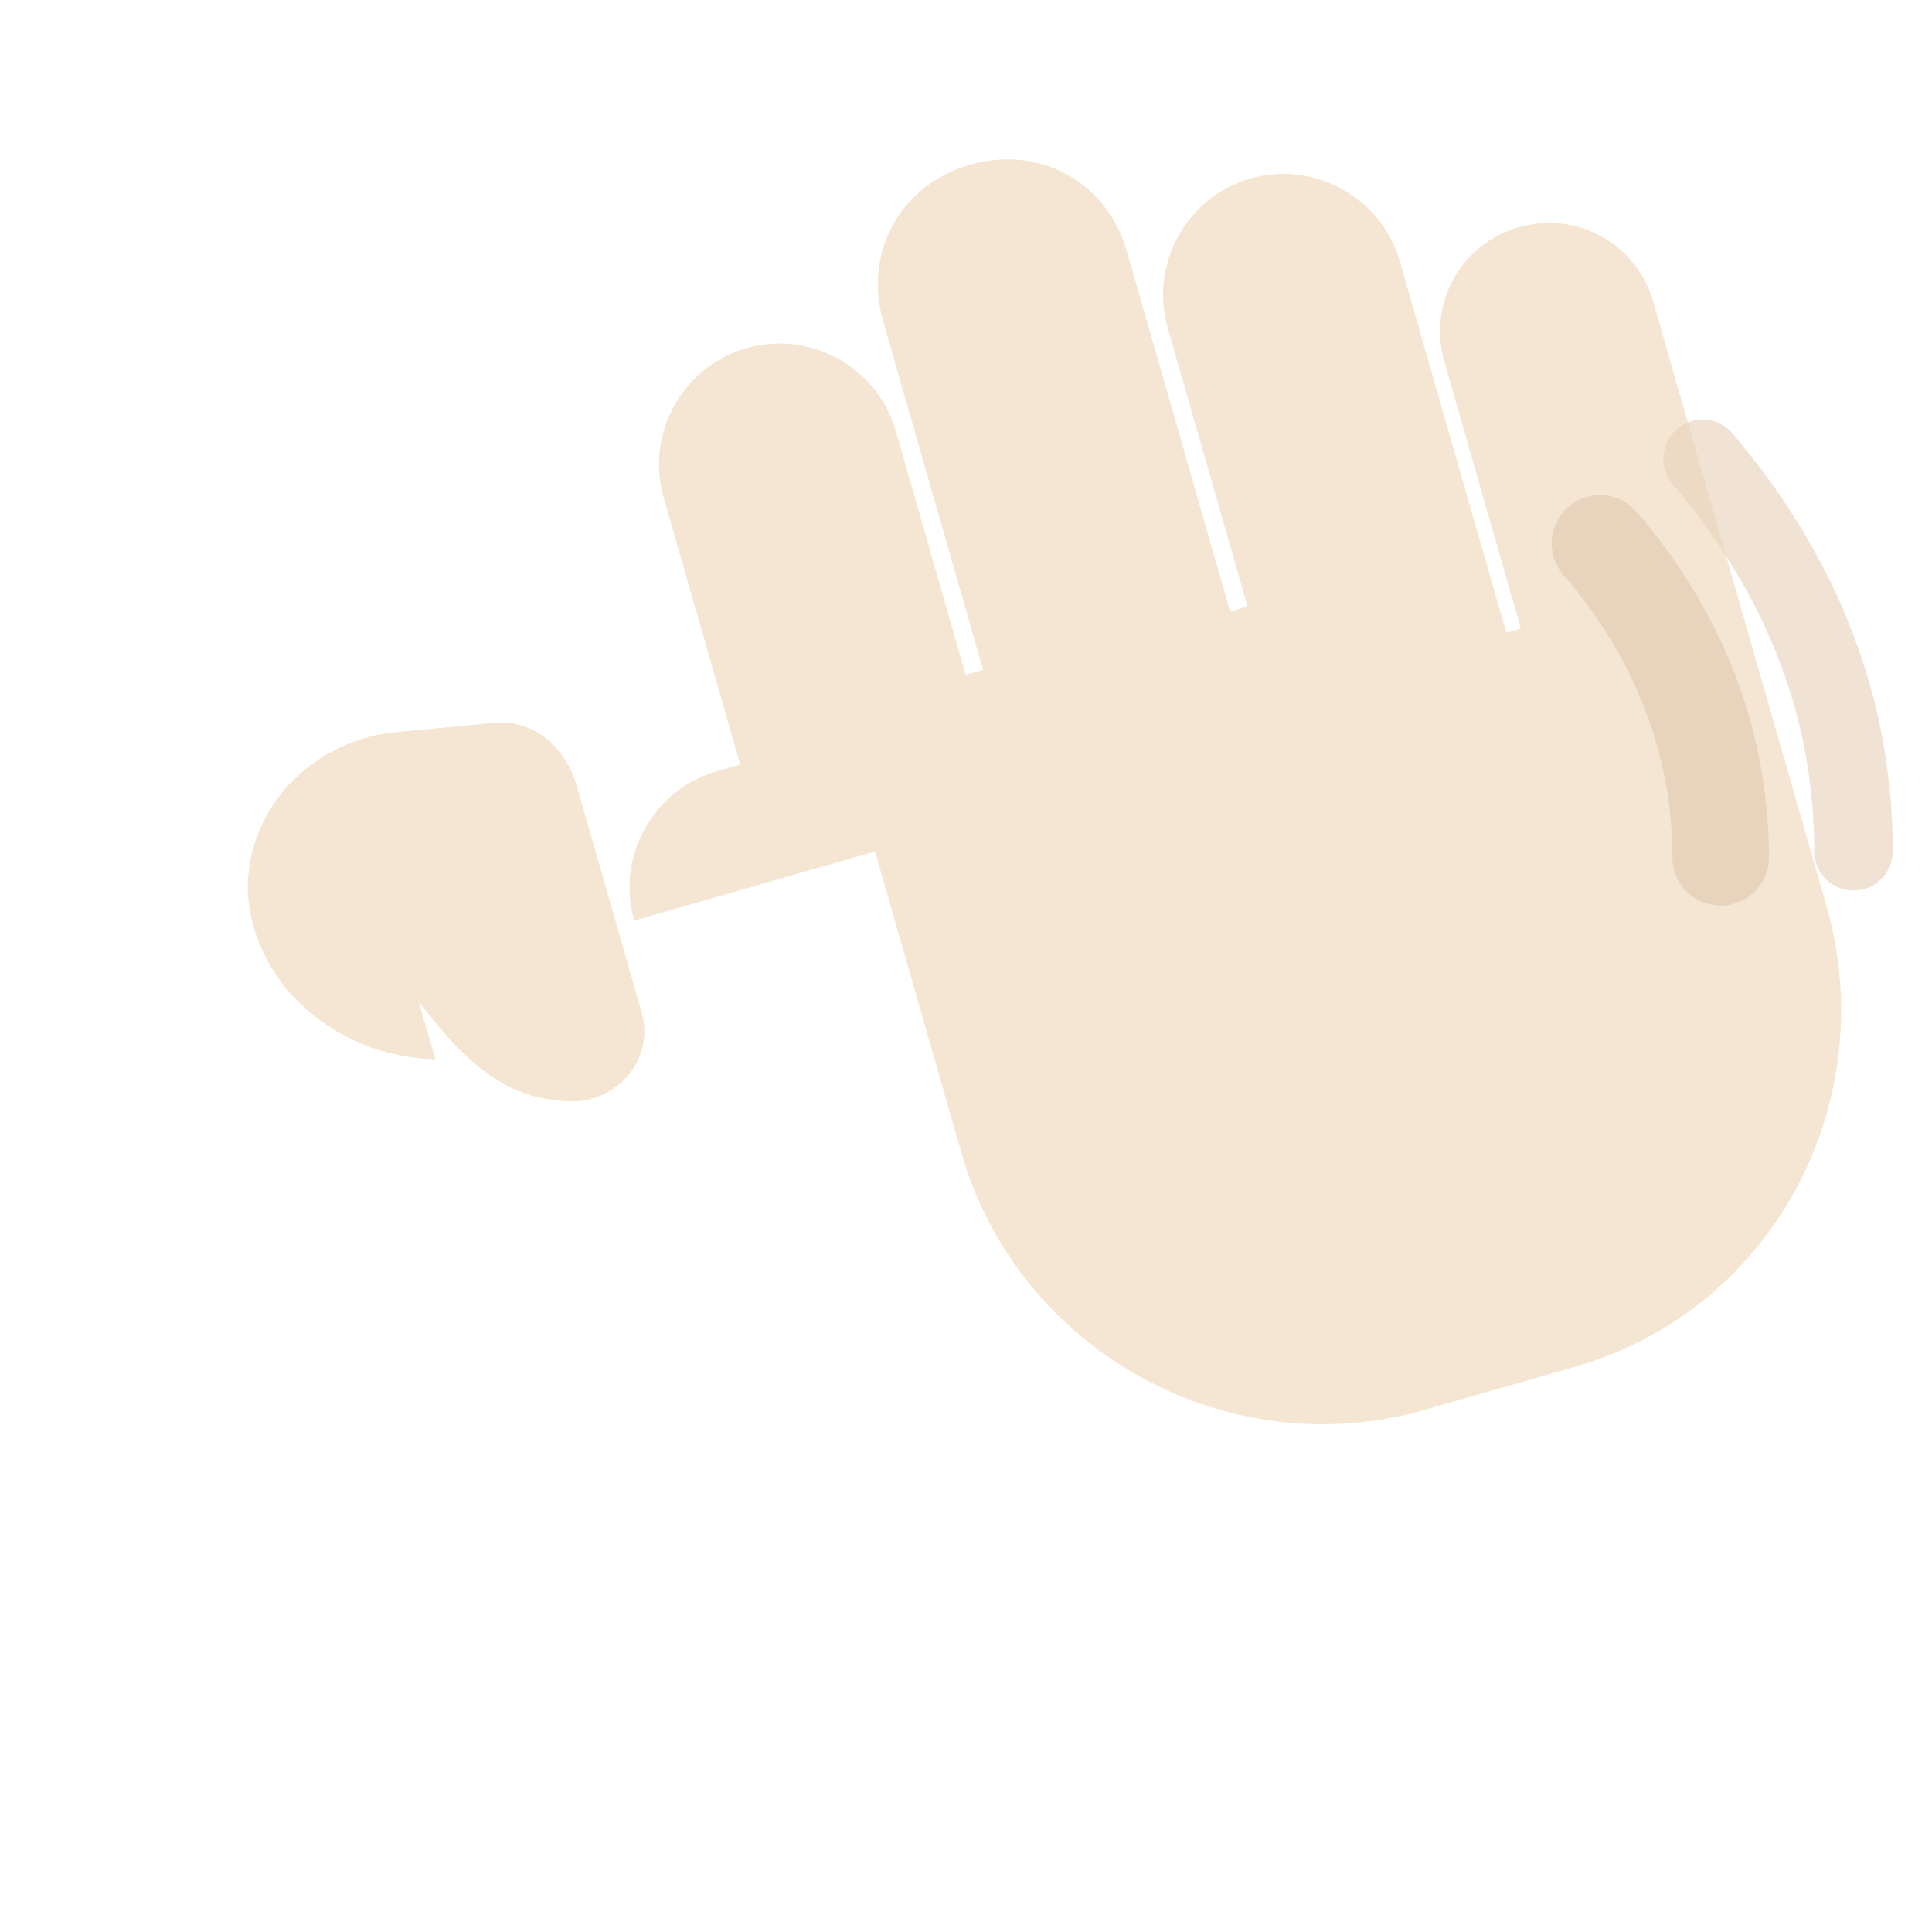
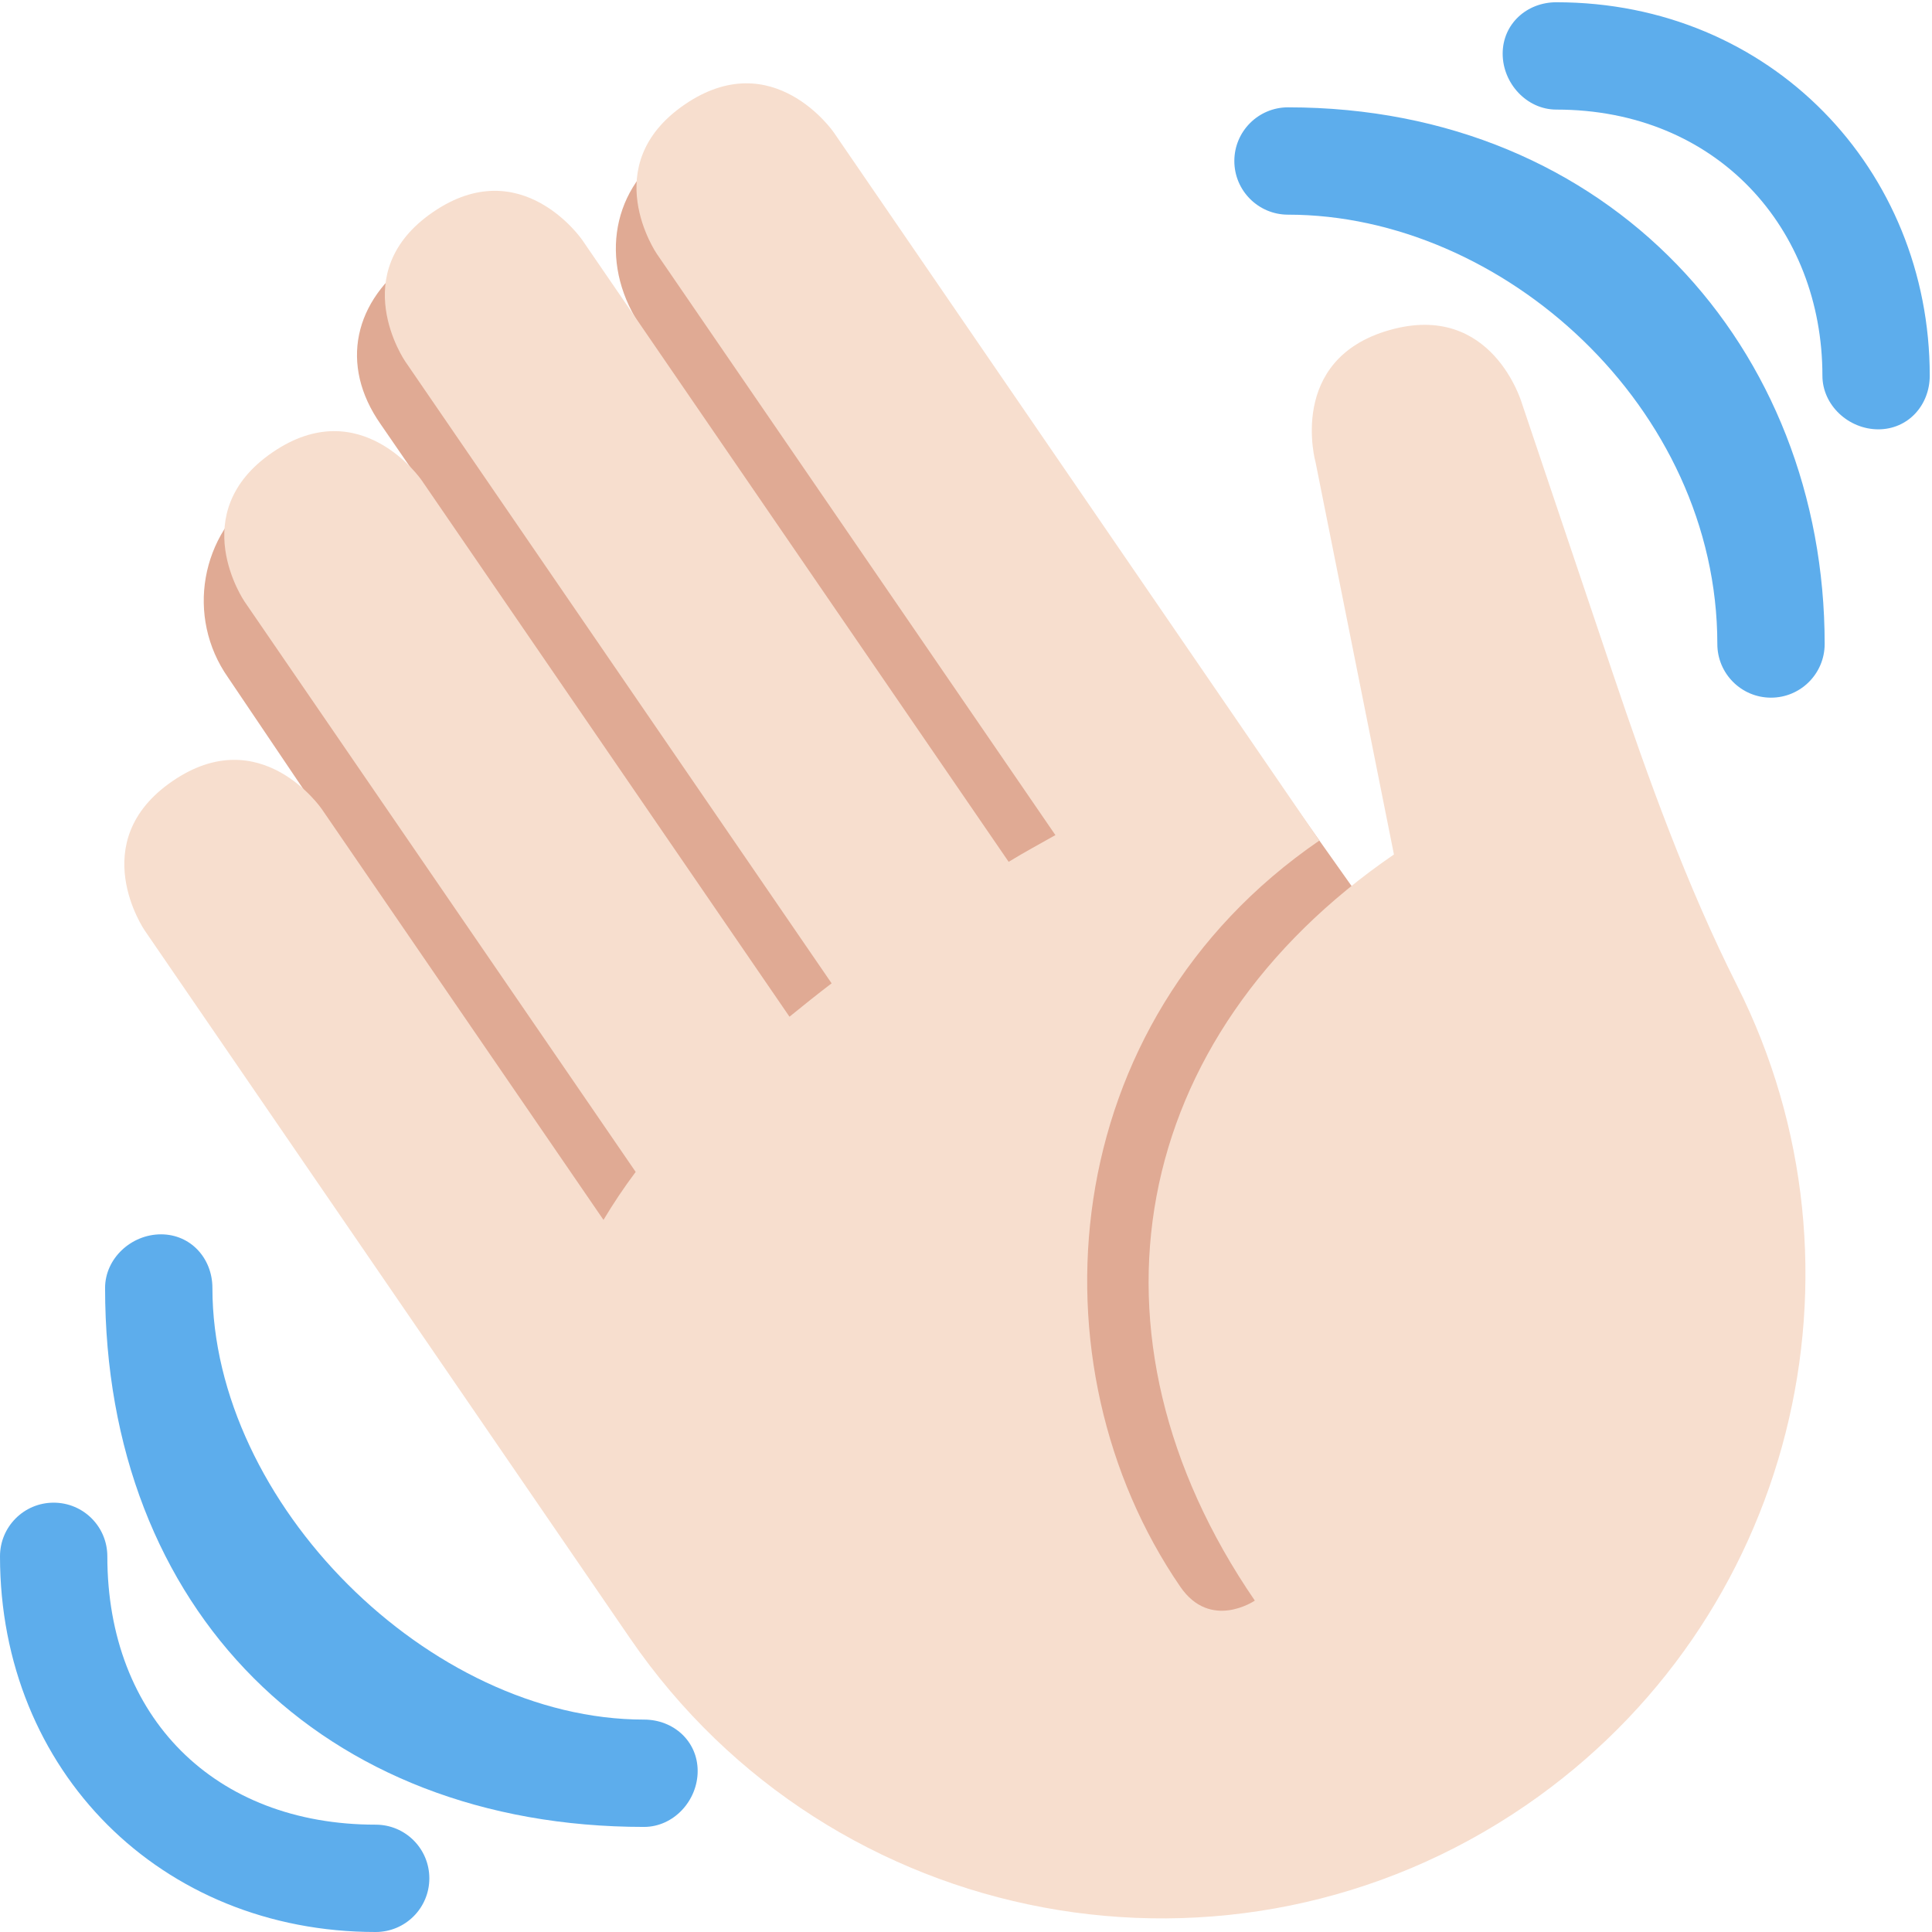
- <svg xmlns="http://www.w3.org/2000/svg" viewBox="0 0 32 32">
-   <g transform="rotate(-16 16 17)">
-     <path fill="#F5E6D3" d="M11.2 13.8c0-1.1.9-2 2-2h.4V7.2c0-1.1.9-2 2-2s2 .9 2 2v4.2h.3V5.4c0-1.2.9-2.1 2.1-2.1s2.1.9 2.1 2.1v6.2h.3V6.8c0-1.1.9-2 2-2s2 .9 2 2v6.4h.25V8.6c0-1 .8-1.8 1.8-1.8s1.8.8 1.8 1.8v10.4c0 3.4-2.7 6.2-6.1 6.2h-2.6c-3.4 0-6.2-2.8-6.2-6.2V13.8z" />
-     <path fill="#F5E6D3" d="M7.4 15.1c-1.6-.5-2.6-2.1-2.2-3.6.4-1.3 1.7-2 3-1.8l1.6.3c.7.1 1.1.7 1.1 1.4v3.9c0 .8-.8 1.3-1.5 1.1-1-.3-1.5-1-2-2.3z" />
+ <svg xmlns="http://www.w3.org/2000/svg" viewBox="0 0 36 36">
+   <path fill="#E0AA94" d="M4.861 9.147c.94-.657 2.357-.531 3.201.166l-.968-1.407c-.779-1.111-.5-2.313.612-3.093 1.112-.777 4.263 1.312 4.263 1.312-.786-1.122-.639-2.544.483-3.331 1.122-.784 2.67-.513 3.456.611l10.42 14.72L25 31l-11.083-4.042L4.25 12.625c-.793-1.129-.519-2.686.611-3.478z" />
+   <path fill="#F7DECE" d="M2.695 17.336s-1.132-1.65.519-2.781c1.649-1.131 2.78.518 2.78.518l5.251 7.658c.181-.302.379-.6.6-.894L4.557 11.21s-1.131-1.649.519-2.78c1.649-1.131 2.78.518 2.78.518l6.855 9.997c.255-.208.516-.417.785-.622L7.549 6.732s-1.131-1.649.519-2.78c1.649-1.131 2.78.518 2.78.518l7.947 11.589c.292-.179.581-.334.871-.498L12.238 4.729s-1.131-1.649.518-2.78c1.649-1.131 2.78.518 2.78.518l7.854 11.454 1.194 1.742c-4.948 3.394-5.419 9.779-2.592 13.902.565.825 1.39.26 1.39.26-3.393-4.949-2.357-10.51 2.592-13.903L24.515 8.62s-.545-1.924 1.378-2.47c1.924-.545 2.47 1.379 2.47 1.379l1.685 5.004c.668 1.984 1.379 3.961 2.32 5.831 2.657 5.28 1.07 11.842-3.94 15.279-5.465 3.747-12.936 2.354-16.684-3.11L2.695 17.336z" />
+   <g fill="#5DADEC">
+     <path d="M12 32.042C8 32.042 3.958 28 3.958 24c0-.553-.405-1-.958-1s-1.042.447-1.042 1C1.958 30 6 34.042 12 34.042c.553 0 1-.489 1-1.042s-.447-.958-1-.958z" />
+     <path d="M7 34c-3 0-5-2-5-5 0-.553-.447-1-1-1s-1 .447-1 1c0 4 3 7 7 7 .553 0 1-.447 1-1s-.447-1-1-1zM24 2c-.552 0-1 .448-1 1s.448 1 1 1c4 0 8 3.589 8 8 0 .552.448 1 1 1s1-.448 1-1c0-5.514-4-10-10-10z" />
+     <path d="M29 .042c-.552 0-1 .406-1 .958s.448 1.042 1 1.042c3 0 4.958 2.225 4.958 4.958 0 .552.489 1 1.042 1s.958-.448.958-1C35.958 3.163 33 .042 29 .042z" />
  </g>
-   <path fill="none" stroke="#E8D4BC" stroke-width="1.6" stroke-linecap="round" d="M26.5 9c1.3 1.5 2 3.3 2 5.2" />
-   <path fill="none" stroke="#E8D4BC" stroke-width="1.3" stroke-linecap="round" opacity="0.65" d="M28.2 7.6c1.7 2 2.5 4.2 2.5 6.5" />
</svg>
